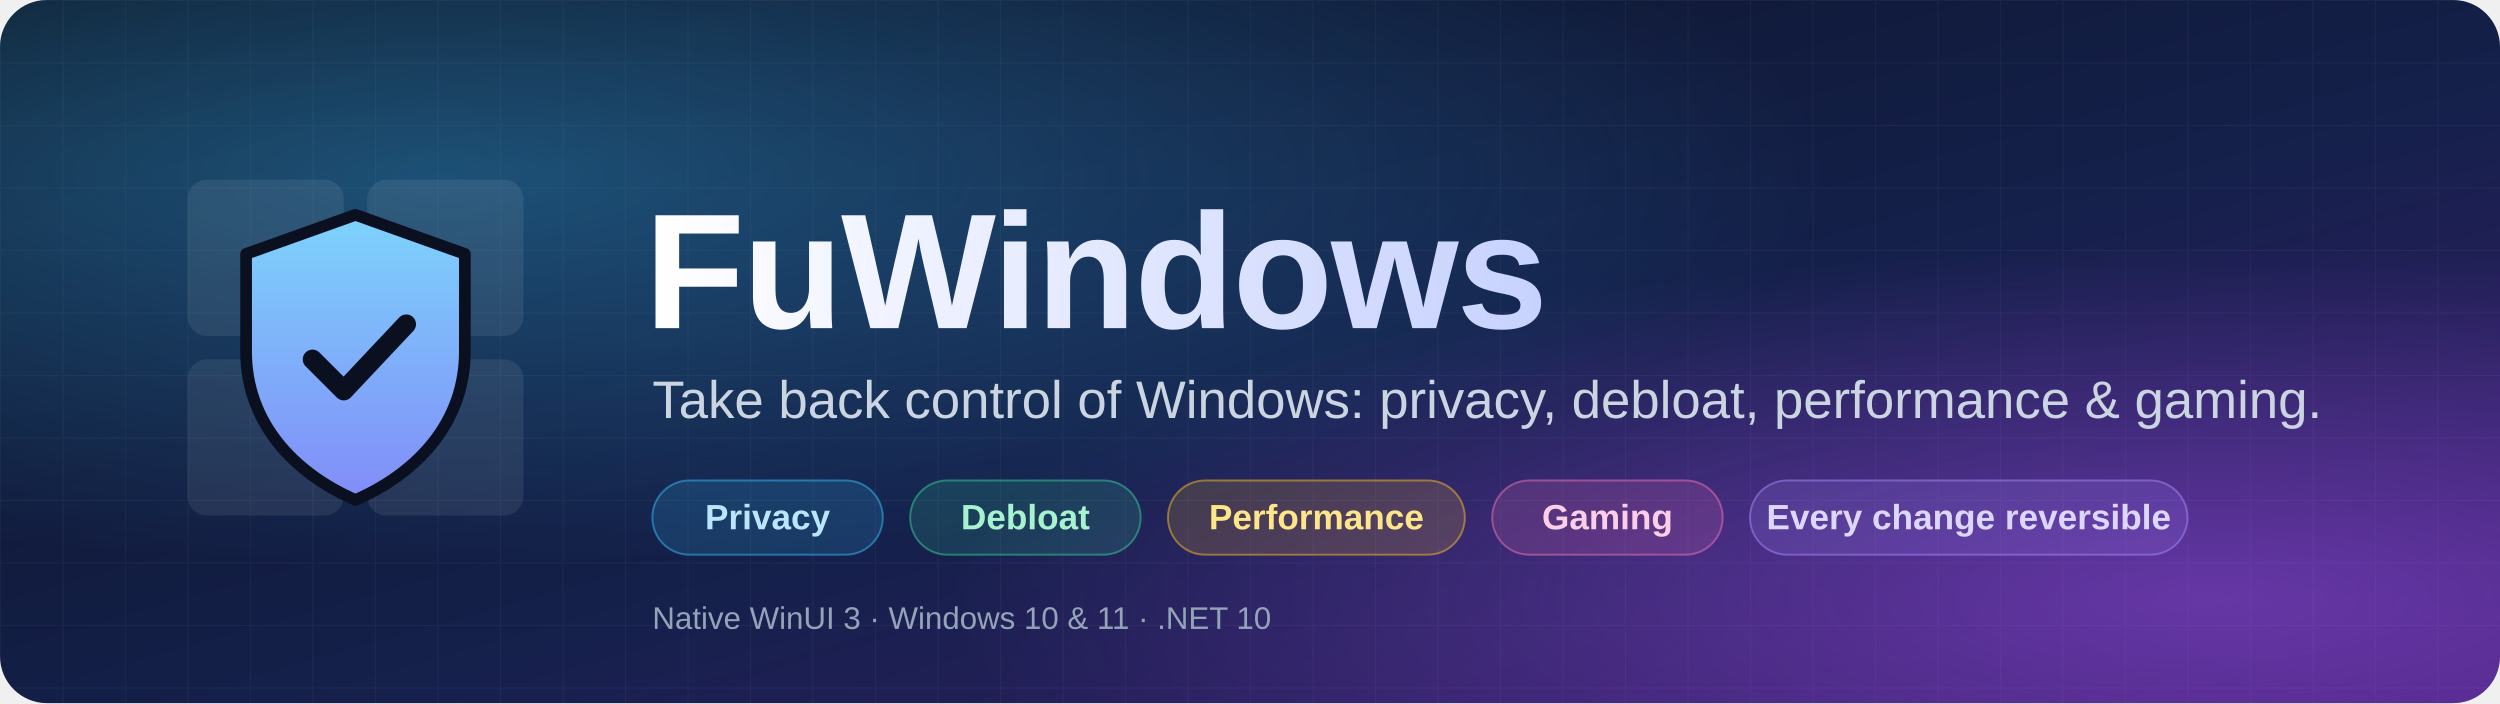
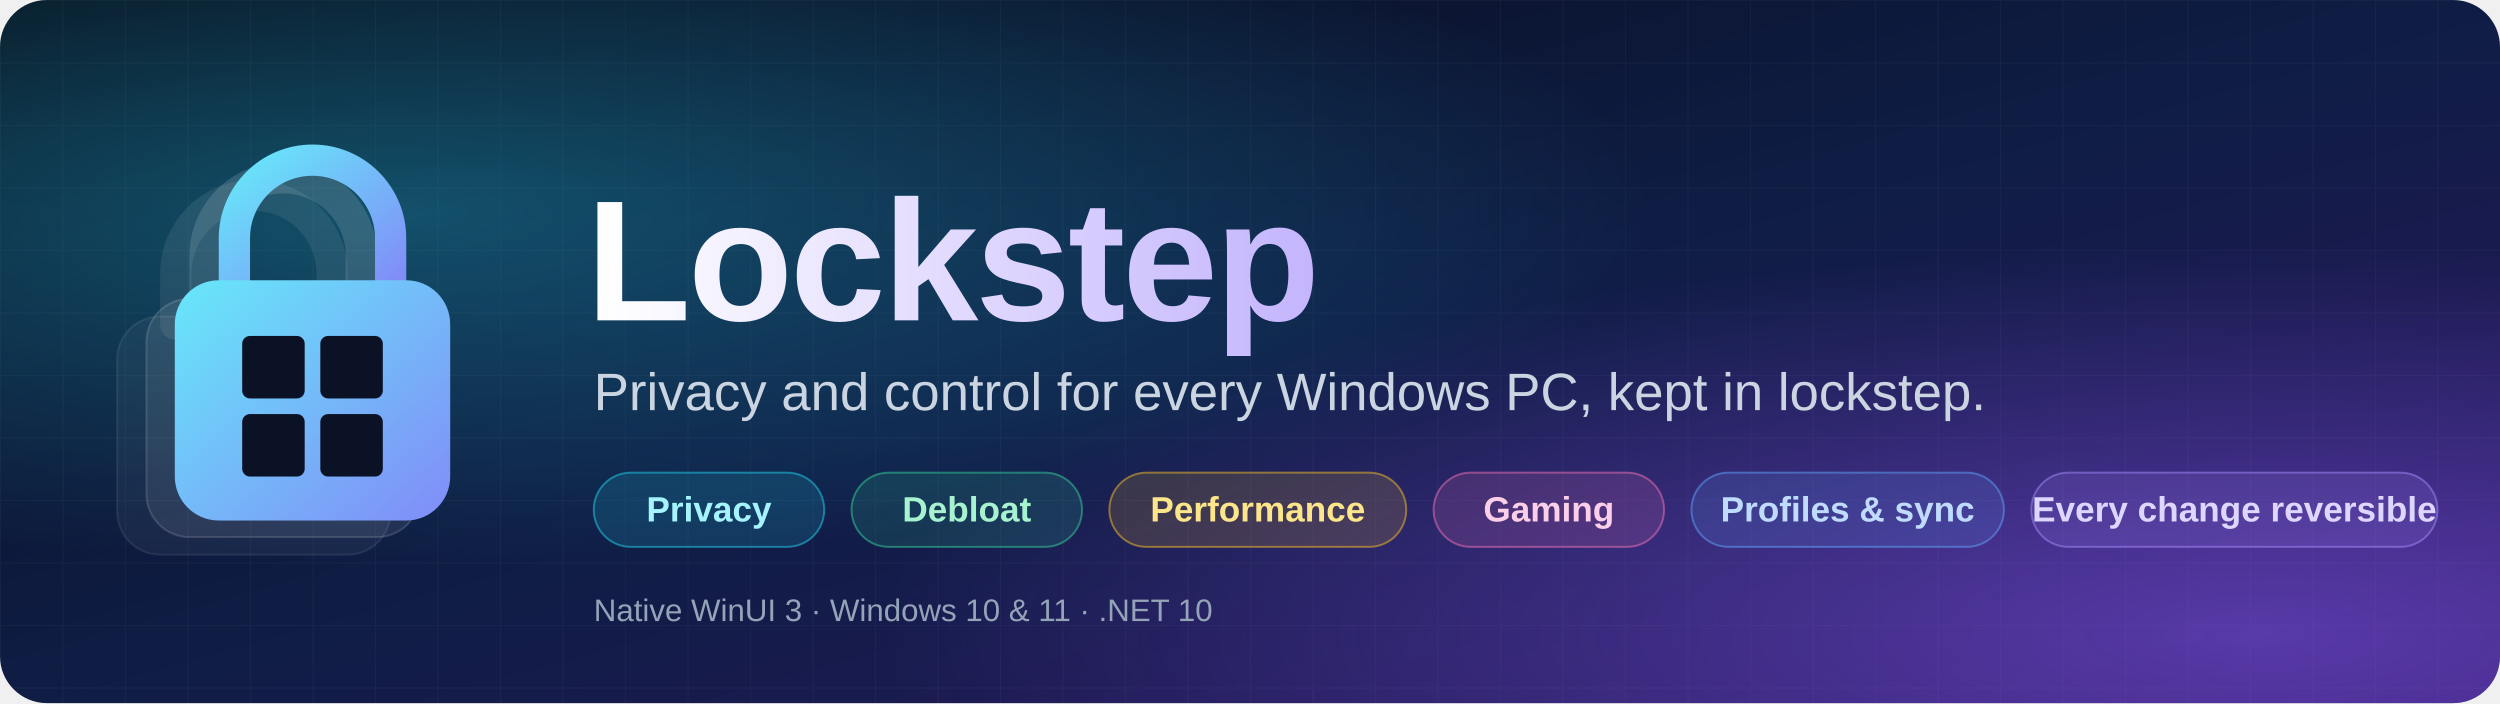
<svg xmlns="http://www.w3.org/2000/svg" width="1280" height="360" viewBox="0 0 1280 360" role="img" aria-labelledby="title desc">
  <defs>
    <linearGradient id="bg" x1="0" y1="0" x2="1" y2="1">
-       <stop offset="0%" stop-color="#0b1020" />
-       <stop offset="55%" stop-color="#14204a" />
-       <stop offset="100%" stop-color="#3b1d6e" />
+       <stop offset="0%" stop-color="#070b18" />
+       <stop offset="50%" stop-color="#0f1d45" />
+       <stop offset="100%" stop-color="#2a1660" />
    </linearGradient>
-     <radialGradient id="glowA" cx="0.18" cy="0.25" r="0.55">
-       <stop offset="0%" stop-color="#38bdf8" stop-opacity="0.35" />
-       <stop offset="100%" stop-color="#38bdf8" stop-opacity="0" />
+     <radialGradient id="glowA" cx="0.16" cy="0.3" r="0.5">
+       <stop offset="0%" stop-color="#22d3ee" stop-opacity="0.32" />
+       <stop offset="100%" stop-color="#22d3ee" stop-opacity="0" />
    </radialGradient>
-     <radialGradient id="glowB" cx="0.88" cy="0.85" r="0.5">
-       <stop offset="0%" stop-color="#a855f7" stop-opacity="0.45" />
-       <stop offset="100%" stop-color="#a855f7" stop-opacity="0" />
+     <radialGradient id="glowB" cx="0.9" cy="0.9" r="0.55">
+       <stop offset="0%" stop-color="#8b5cf6" stop-opacity="0.5" />
+       <stop offset="100%" stop-color="#8b5cf6" stop-opacity="0" />
    </radialGradient>
-     <linearGradient id="shield" x1="0" y1="0" x2="0" y2="1">
-       <stop offset="0%" stop-color="#7dd3fc" />
+     <linearGradient id="lock" x1="0" y1="0" x2="1" y2="1">
+       <stop offset="0%" stop-color="#67e8f9" />
      <stop offset="100%" stop-color="#818cf8" />
    </linearGradient>
    <linearGradient id="titleFill" x1="0" y1="0" x2="1" y2="0">
      <stop offset="0%" stop-color="#ffffff" />
-       <stop offset="100%" stop-color="#c7d2fe" />
+       <stop offset="100%" stop-color="#c4b5fd" />
    </linearGradient>
    <pattern id="grid" width="32" height="32" patternUnits="userSpaceOnUse">
-       <path d="M32 0H0V32" fill="none" stroke="#ffffff" stroke-opacity="0.04" stroke-width="1" />
+       <path d="M32 0H0V32" fill="none" stroke="#ffffff" stroke-opacity="0.035" stroke-width="1" />
    </pattern>
+     <g id="padlock">
+       <path d="M40 78 V52 a40 40 0 0 1 80 0 V78" fill="none" stroke-width="16" stroke-linecap="round" />
+       <rect x="10" y="74" width="140" height="122" rx="22" />
+     </g>
  </defs>
  <rect width="1280" height="360" rx="24" fill="url(#bg)" />
  <rect width="1280" height="360" rx="24" fill="url(#grid)" />
  <rect width="1280" height="360" rx="24" fill="url(#glowA)" />
  <rect width="1280" height="360" rx="24" fill="url(#glowB)" />
-   <g transform="translate(96 92)">
-     <rect x="0" y="0" width="80" height="80" rx="10" fill="#ffffff" fill-opacity="0.08" />
-     <rect x="92" y="0" width="80" height="80" rx="10" fill="#ffffff" fill-opacity="0.08" />
-     <rect x="0" y="92" width="80" height="80" rx="10" fill="#ffffff" fill-opacity="0.08" />
-     <rect x="92" y="92" width="80" height="80" rx="10" fill="#ffffff" fill-opacity="0.08" />
-     <path d="M86 18 L142 38 V88 C142 124 118 150 86 164 C54 150 30 124 30 88 V38 Z" fill="url(#shield)" stroke="#0b1020" stroke-width="6" stroke-linejoin="round" />
-     <path d="M64 92 L80 108 L112 74" fill="none" stroke="#0b1020" stroke-width="10" stroke-linecap="round" stroke-linejoin="round" />
+   <g transform="translate(80 70)">
+     <use href="#padlock" transform="translate(-30 18)" fill="#ffffff" fill-opacity="0.05" stroke="#ffffff" stroke-opacity="0.08" />
+     <use href="#padlock" transform="translate(-15 9)" fill="#ffffff" fill-opacity="0.08" stroke="#ffffff" stroke-opacity="0.14" />
+     <use href="#padlock" fill="url(#lock)" stroke="url(#lock)" />
+     <g fill="#0b1226">
+       <rect x="44" y="102" width="32" height="32" rx="4" />
+       <rect x="84" y="102" width="32" height="32" rx="4" />
+       <rect x="44" y="142" width="32" height="32" rx="4" />
+       <rect x="84" y="142" width="32" height="32" rx="4" />
+     </g>
  </g>
  <g font-family="'Segoe UI Variable Display', 'Segoe UI', system-ui, -apple-system, 'Helvetica Neue', Arial, sans-serif">
-     <text x="330" y="168" font-size="84" font-weight="700" fill="url(#titleFill)" letter-spacing="-1">FuWindows</text>
-     <text x="334" y="214" font-size="27" fill="#cbd5e1">Take back control of Windows: privacy, debloat, performance &amp; gaming.</text>
+     <text x="300" y="164" font-size="88" font-weight="700" fill="url(#titleFill)" letter-spacing="-1.5">Lockstep</text>
+     <text x="304" y="210" font-size="27" fill="#cbd5e1">Privacy and control for every Windows PC, kept in lockstep.</text>
    <g font-size="18" font-weight="600">
-       <rect x="334" y="246" width="118" height="38" rx="19" fill="#38bdf8" fill-opacity="0.16" stroke="#38bdf8" stroke-opacity="0.5" />
-       <text x="393" y="271" text-anchor="middle" fill="#bae6fd">Privacy</text>
-       <rect x="466" y="246" width="118" height="38" rx="19" fill="#34d399" fill-opacity="0.16" stroke="#34d399" stroke-opacity="0.5" />
-       <text x="525" y="271" text-anchor="middle" fill="#a7f3d0">Debloat</text>
-       <rect x="598" y="246" width="152" height="38" rx="19" fill="#fbbf24" fill-opacity="0.16" stroke="#fbbf24" stroke-opacity="0.5" />
-       <text x="674" y="271" text-anchor="middle" fill="#fde68a">Performance</text>
-       <rect x="764" y="246" width="118" height="38" rx="19" fill="#f472b6" fill-opacity="0.16" stroke="#f472b6" stroke-opacity="0.5" />
-       <text x="823" y="271" text-anchor="middle" fill="#fbcfe8">Gaming</text>
-       <rect x="896" y="246" width="224" height="38" rx="19" fill="#a78bfa" fill-opacity="0.16" stroke="#a78bfa" stroke-opacity="0.5" />
-       <text x="1008" y="271" text-anchor="middle" fill="#ddd6fe">Every change reversible</text>
+       <rect x="304" y="242" width="118" height="38" rx="19" fill="#22d3ee" fill-opacity="0.15" stroke="#22d3ee" stroke-opacity="0.5" />
+       <text x="363" y="267" text-anchor="middle" fill="#a5f3fc">Privacy</text>
+       <rect x="436" y="242" width="118" height="38" rx="19" fill="#34d399" fill-opacity="0.15" stroke="#34d399" stroke-opacity="0.5" />
+       <text x="495" y="267" text-anchor="middle" fill="#a7f3d0">Debloat</text>
+       <rect x="568" y="242" width="152" height="38" rx="19" fill="#fbbf24" fill-opacity="0.15" stroke="#fbbf24" stroke-opacity="0.5" />
+       <text x="644" y="267" text-anchor="middle" fill="#fde68a">Performance</text>
+       <rect x="734" y="242" width="118" height="38" rx="19" fill="#f472b6" fill-opacity="0.15" stroke="#f472b6" stroke-opacity="0.5" />
+       <text x="793" y="267" text-anchor="middle" fill="#fbcfe8">Gaming</text>
+       <rect x="866" y="242" width="160" height="38" rx="19" fill="#60a5fa" fill-opacity="0.15" stroke="#60a5fa" stroke-opacity="0.5" />
+       <text x="946" y="267" text-anchor="middle" fill="#bfdbfe">Profiles &amp; sync</text>
+       <rect x="1040" y="242" width="208" height="38" rx="19" fill="#a78bfa" fill-opacity="0.15" stroke="#a78bfa" stroke-opacity="0.5" />
+       <text x="1144" y="267" text-anchor="middle" fill="#ddd6fe">Every change reversible</text>
    </g>
-     <text x="334" y="322" font-size="16" fill="#94a3b8">Native WinUI 3 · Windows 10 &amp; 11 · .NET 10</text>
+     <text x="304" y="318" font-size="16" fill="#94a3b8">Native WinUI 3 · Windows 10 &amp; 11 · .NET 10</text>
  </g>
</svg>
